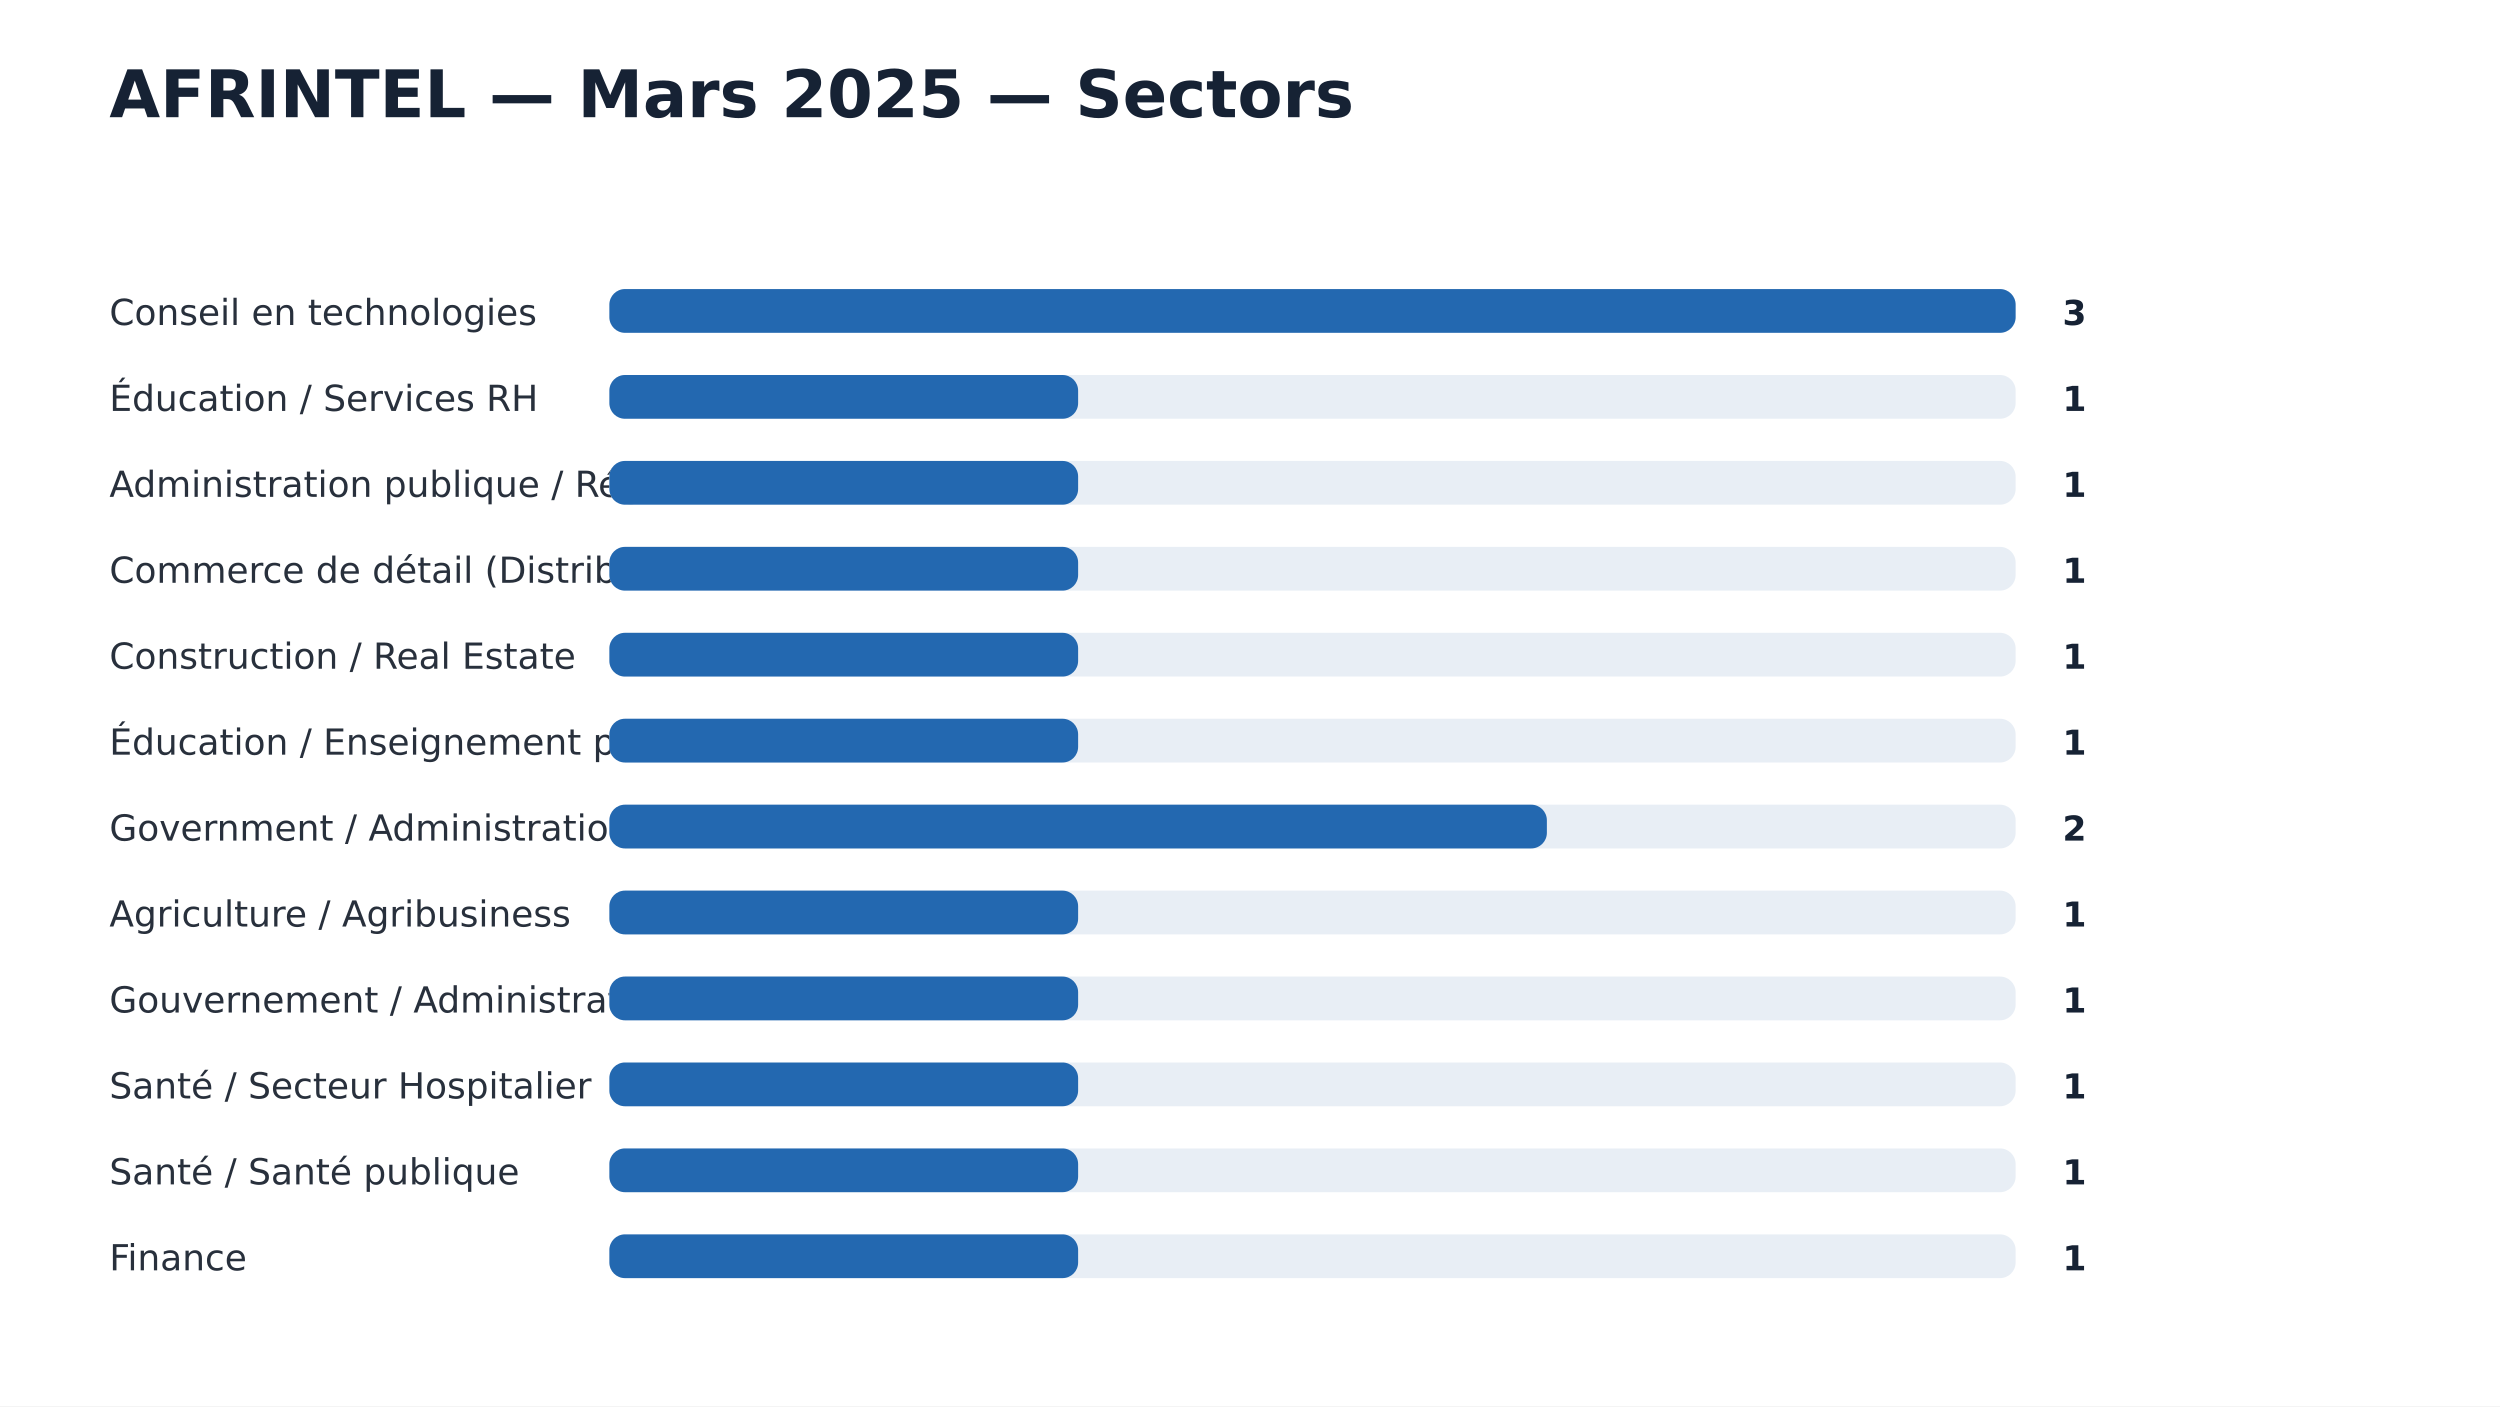
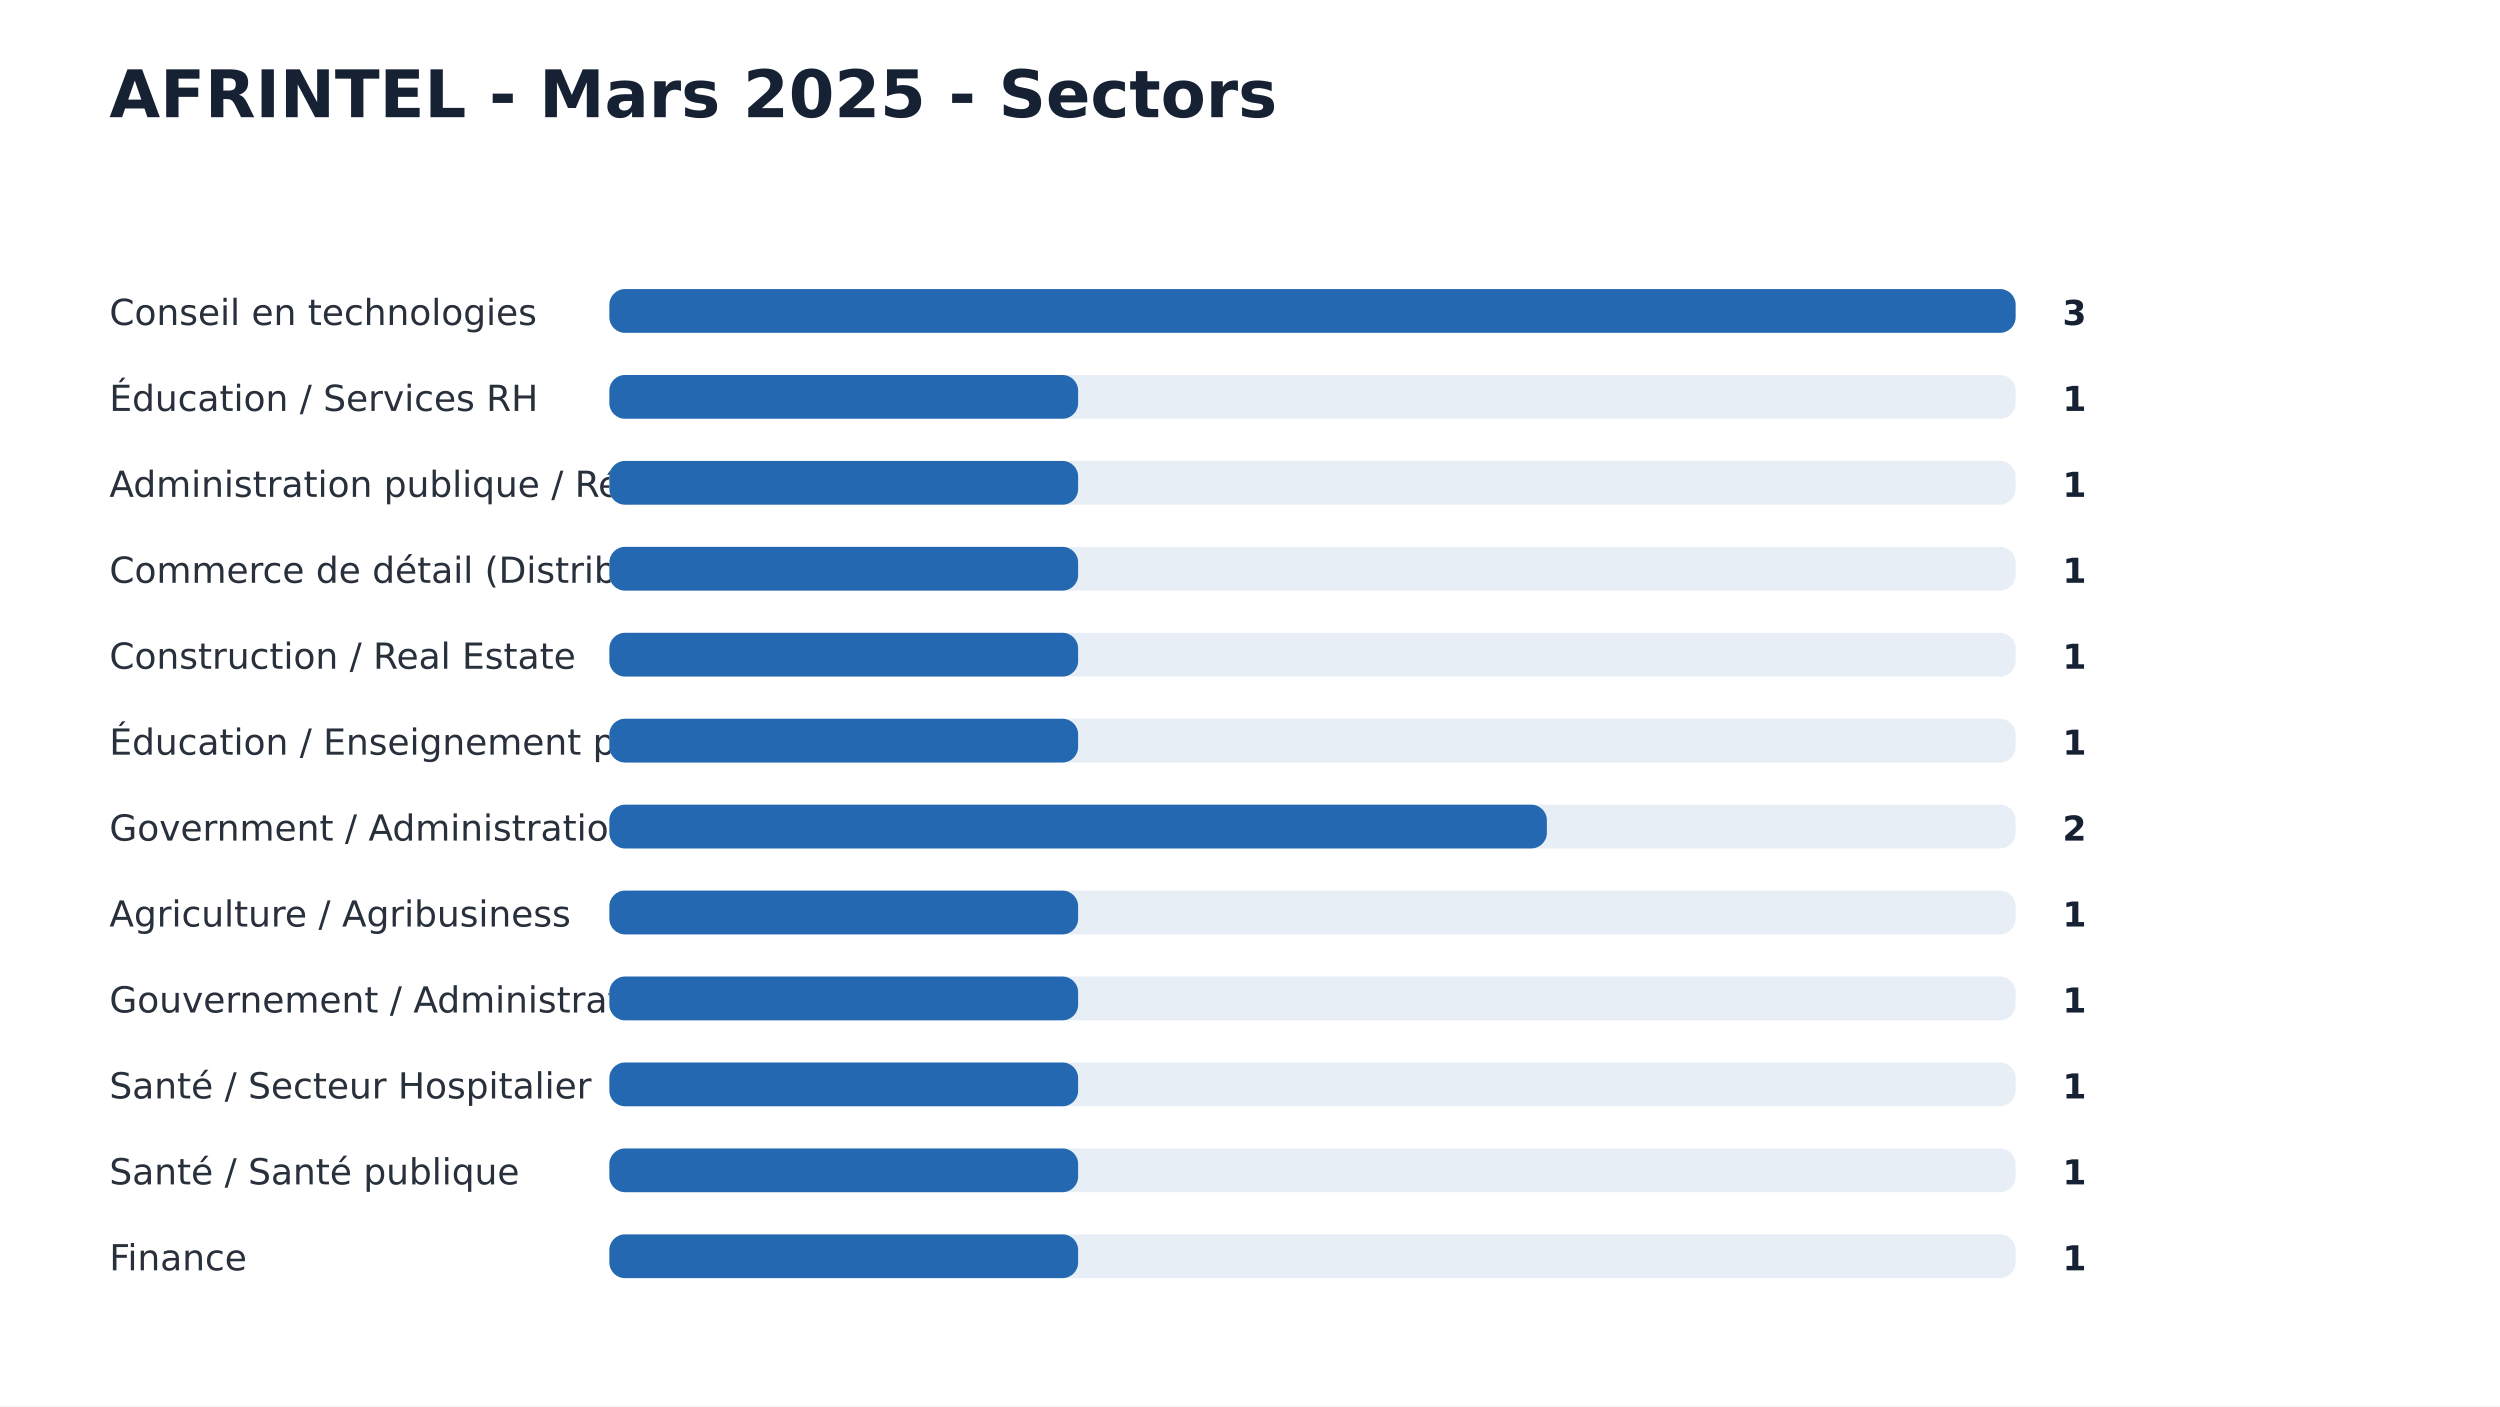
<svg xmlns="http://www.w3.org/2000/svg" width="1600" height="900" viewBox="0 0 1600 900">
  <rect width="100%" height="100%" fill="white" />
-   <text x="70" y="75" font-family="DejaVu Sans" font-size="42" font-weight="bold" fill="#162234">AFRINTEL — Mars 2025 — Sectors</text>
+   <text x="70" y="75" font-family="DejaVu Sans" font-size="42" font-weight="bold" fill="#162234">AFRINTEL - Mars 2025 - Sectors</text>
  <text x="70" y="208" font-family="DejaVu Sans" font-size="23" fill="#28303c">Conseil en technologies</text>
  <rect x="390" y="185" width="900" height="28" rx="10" fill="#e8eef5" />
  <rect x="390" y="185" width="900" height="28" rx="10" fill="#2368b0" />
  <text x="1320" y="208" font-family="DejaVu Sans" font-size="22" font-weight="bold" fill="#162234">3</text>
  <text x="70" y="263" font-family="DejaVu Sans" font-size="23" fill="#28303c">Éducation / Services RH</text>
  <rect x="390" y="240" width="900" height="28" rx="10" fill="#e8eef5" />
  <rect x="390" y="240" width="300" height="28" rx="10" fill="#2368b0" />
  <text x="1320" y="263" font-family="DejaVu Sans" font-size="22" font-weight="bold" fill="#162234">1</text>
  <text x="70" y="318" font-family="DejaVu Sans" font-size="23" fill="#28303c">Administration publique / Régulation de la santé</text>
  <rect x="390" y="295" width="900" height="28" rx="10" fill="#e8eef5" />
  <rect x="390" y="295" width="300" height="28" rx="10" fill="#2368b0" />
  <text x="1320" y="318" font-family="DejaVu Sans" font-size="22" font-weight="bold" fill="#162234">1</text>
  <text x="70" y="373" font-family="DejaVu Sans" font-size="23" fill="#28303c">Commerce de détail (Distribution)</text>
  <rect x="390" y="350" width="900" height="28" rx="10" fill="#e8eef5" />
  <rect x="390" y="350" width="300" height="28" rx="10" fill="#2368b0" />
  <text x="1320" y="373" font-family="DejaVu Sans" font-size="22" font-weight="bold" fill="#162234">1</text>
  <text x="70" y="428" font-family="DejaVu Sans" font-size="23" fill="#28303c">Construction / Real Estate</text>
  <rect x="390" y="405" width="900" height="28" rx="10" fill="#e8eef5" />
  <rect x="390" y="405" width="300" height="28" rx="10" fill="#2368b0" />
  <text x="1320" y="428" font-family="DejaVu Sans" font-size="22" font-weight="bold" fill="#162234">1</text>
  <text x="70" y="483" font-family="DejaVu Sans" font-size="23" fill="#28303c">Éducation / Enseignement privé.</text>
  <rect x="390" y="460" width="900" height="28" rx="10" fill="#e8eef5" />
  <rect x="390" y="460" width="300" height="28" rx="10" fill="#2368b0" />
  <text x="1320" y="483" font-family="DejaVu Sans" font-size="22" font-weight="bold" fill="#162234">1</text>
  <text x="70" y="538" font-family="DejaVu Sans" font-size="23" fill="#28303c">Government / Administration</text>
  <rect x="390" y="515" width="900" height="28" rx="10" fill="#e8eef5" />
  <rect x="390" y="515" width="600" height="28" rx="10" fill="#2368b0" />
  <text x="1320" y="538" font-family="DejaVu Sans" font-size="22" font-weight="bold" fill="#162234">2</text>
  <text x="70" y="593" font-family="DejaVu Sans" font-size="23" fill="#28303c">Agriculture / Agribusiness</text>
  <rect x="390" y="570" width="900" height="28" rx="10" fill="#e8eef5" />
  <rect x="390" y="570" width="300" height="28" rx="10" fill="#2368b0" />
  <text x="1320" y="593" font-family="DejaVu Sans" font-size="22" font-weight="bold" fill="#162234">1</text>
  <text x="70" y="648" font-family="DejaVu Sans" font-size="23" fill="#28303c">Gouvernement / Administration</text>
  <rect x="390" y="625" width="900" height="28" rx="10" fill="#e8eef5" />
  <rect x="390" y="625" width="300" height="28" rx="10" fill="#2368b0" />
  <text x="1320" y="648" font-family="DejaVu Sans" font-size="22" font-weight="bold" fill="#162234">1</text>
  <text x="70" y="703" font-family="DejaVu Sans" font-size="23" fill="#28303c">Santé / Secteur Hospitalier</text>
  <rect x="390" y="680" width="900" height="28" rx="10" fill="#e8eef5" />
  <rect x="390" y="680" width="300" height="28" rx="10" fill="#2368b0" />
  <text x="1320" y="703" font-family="DejaVu Sans" font-size="22" font-weight="bold" fill="#162234">1</text>
  <text x="70" y="758" font-family="DejaVu Sans" font-size="23" fill="#28303c">Santé / Santé publique</text>
  <rect x="390" y="735" width="900" height="28" rx="10" fill="#e8eef5" />
  <rect x="390" y="735" width="300" height="28" rx="10" fill="#2368b0" />
  <text x="1320" y="758" font-family="DejaVu Sans" font-size="22" font-weight="bold" fill="#162234">1</text>
  <text x="70" y="813" font-family="DejaVu Sans" font-size="23" fill="#28303c">Finance</text>
  <rect x="390" y="790" width="900" height="28" rx="10" fill="#e8eef5" />
  <rect x="390" y="790" width="300" height="28" rx="10" fill="#2368b0" />
  <text x="1320" y="813" font-family="DejaVu Sans" font-size="22" font-weight="bold" fill="#162234">1</text>
</svg>
